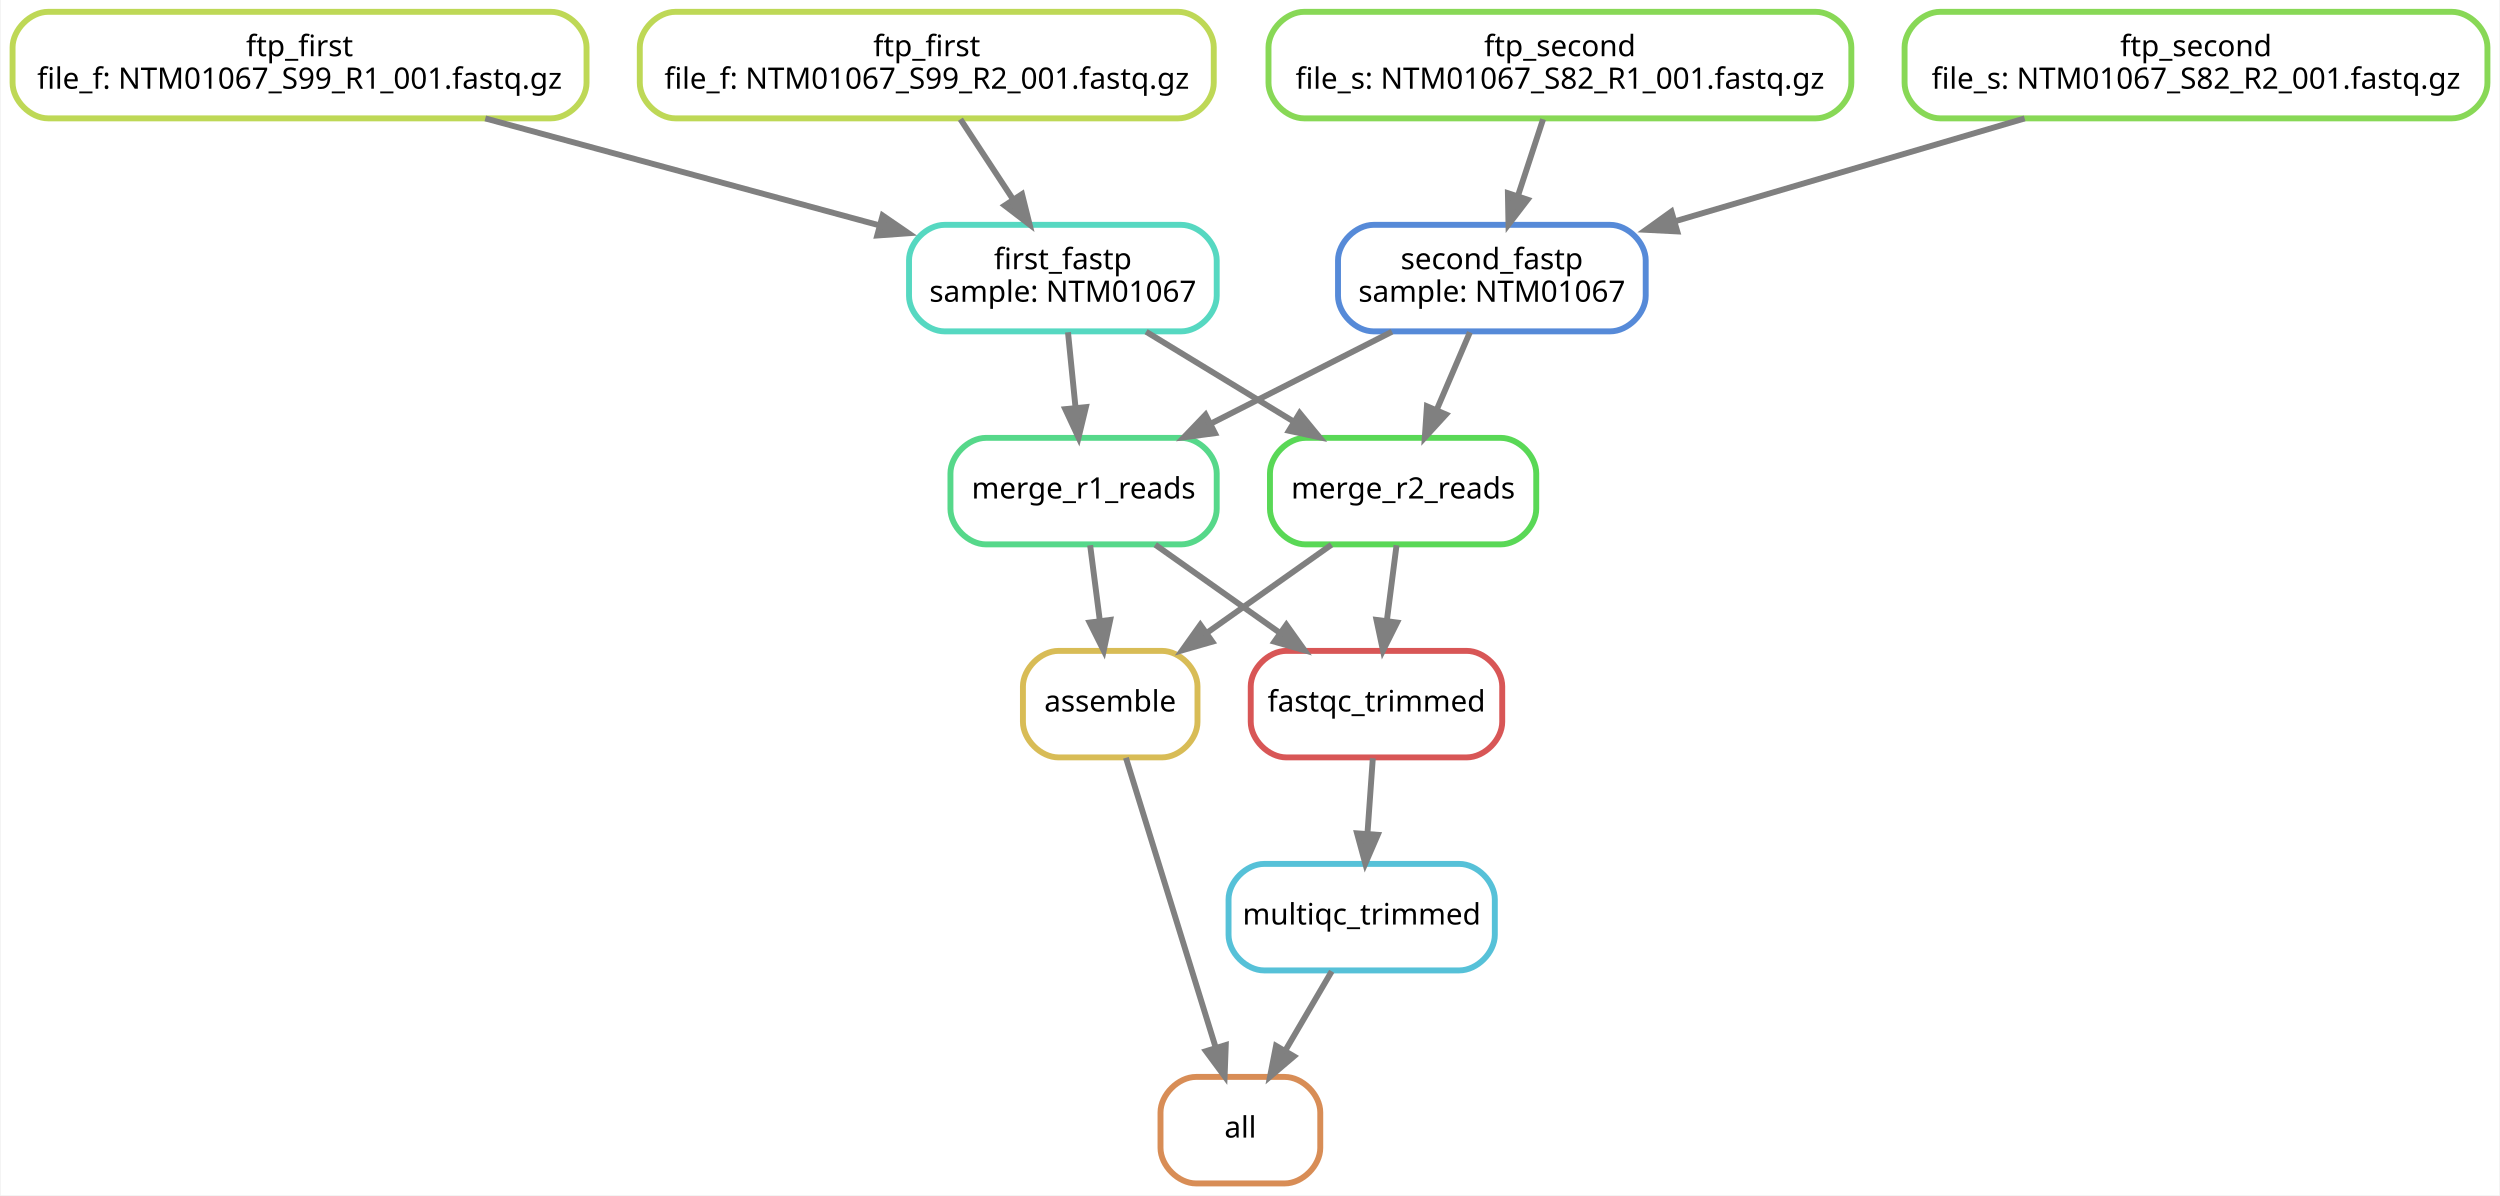
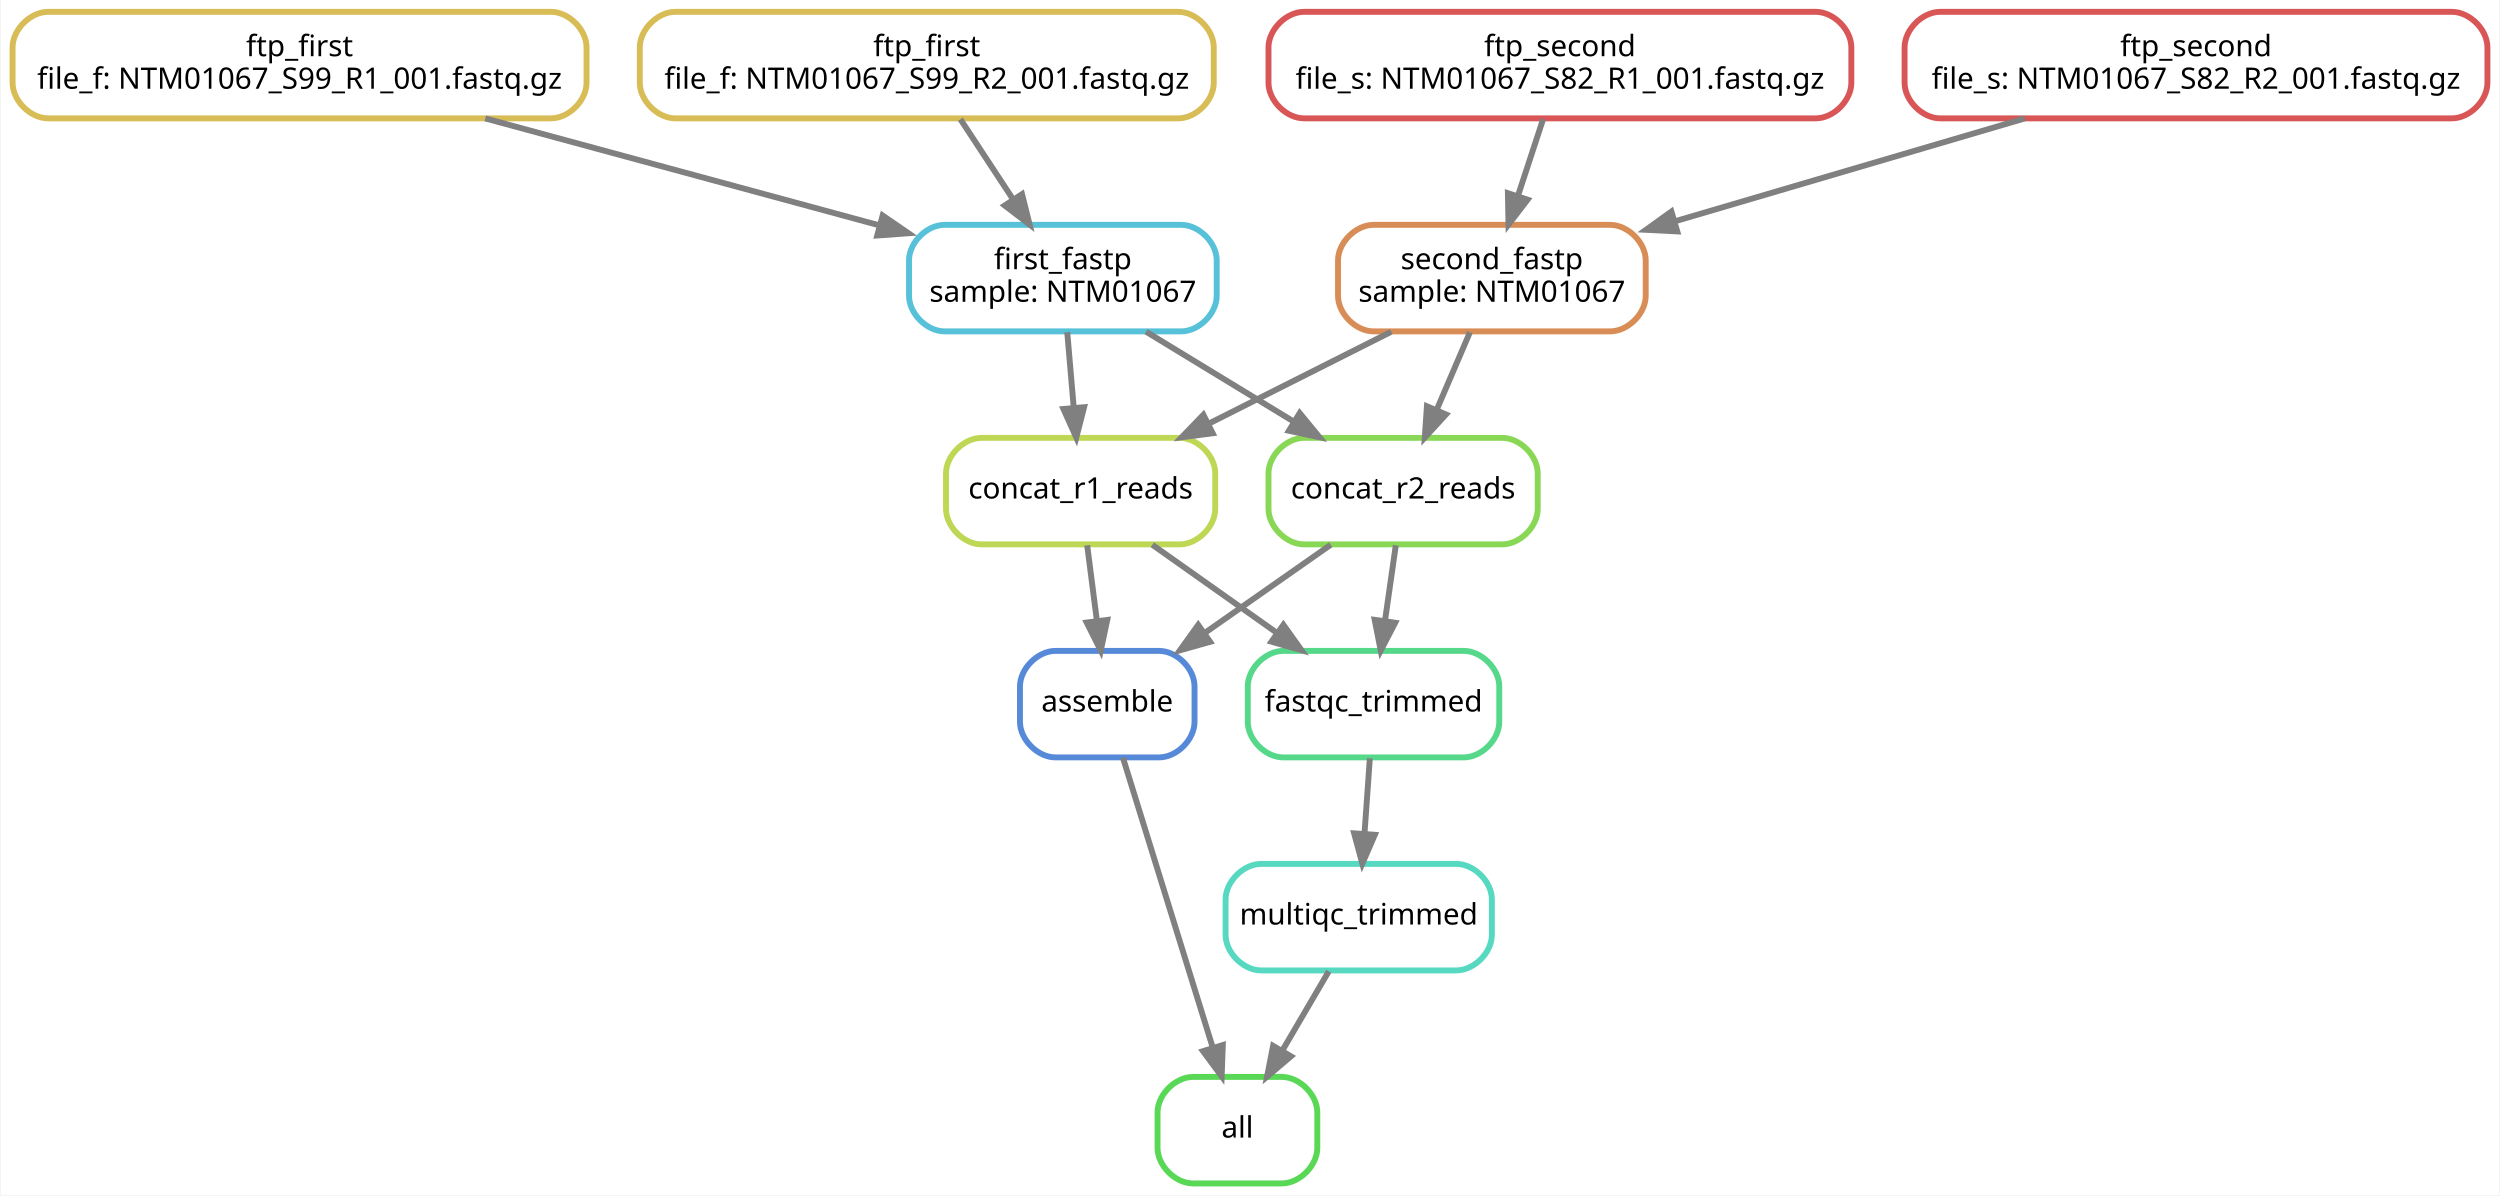
<svg xmlns="http://www.w3.org/2000/svg" width="845pt" height="404pt" viewBox="0.00 0.00 844.50 404.00">
  <g id="graph0" class="graph" transform="scale(1 1) rotate(0) translate(4 400)">
    <polygon fill="white" stroke="transparent" points="-4,4 -4,-400 840.5,-400 840.5,4 -4,4" />
    <g id="node1" class="node">
-       <path fill="none" stroke="#d88d56" stroke-width="2" d="M430,-36C430,-36 400,-36 400,-36 394,-36 388,-30 388,-24 388,-24 388,-12 388,-12 388,-6 394,0 400,0 400,0 430,0 430,0 436,0 442,-6 442,-12 442,-12 442,-24 442,-24 442,-30 436,-36 430,-36" />
-       <text text-anchor="middle" x="415" y="-15.5" font-family="sans" font-size="10.00">all</text>
+       <path fill="none" stroke="#59d856" stroke-width="2" d="M429,-36C429,-36 399,-36 399,-36 393,-36 387,-30 387,-24 387,-24 387,-12 387,-12 387,-6 393,0 399,0 399,0 429,0 429,0 435,0 441,-6 441,-12 441,-12 441,-24 441,-24 441,-30 435,-36 429,-36" />
+       <text text-anchor="middle" x="414" y="-15.5" font-family="sans" font-size="10.00">all</text>
    </g>
    <g id="node2" class="node">
-       <path fill="none" stroke="#d8bc56" stroke-width="2" d="M388.5,-180C388.5,-180 353.5,-180 353.5,-180 347.5,-180 341.5,-174 341.5,-168 341.5,-168 341.5,-156 341.5,-156 341.5,-150 347.5,-144 353.5,-144 353.5,-144 388.5,-144 388.5,-144 394.5,-144 400.5,-150 400.5,-156 400.5,-156 400.5,-168 400.5,-168 400.5,-174 394.5,-180 388.5,-180" />
-       <text text-anchor="middle" x="371" y="-159.5" font-family="sans" font-size="10.00">assemble</text>
+       <path fill="none" stroke="#568ad8" stroke-width="2" d="M387.5,-180C387.5,-180 352.5,-180 352.5,-180 346.5,-180 340.5,-174 340.5,-168 340.5,-168 340.5,-156 340.5,-156 340.5,-150 346.5,-144 352.5,-144 352.5,-144 387.5,-144 387.5,-144 393.5,-144 399.5,-150 399.5,-156 399.5,-156 399.5,-168 399.5,-168 399.5,-174 393.5,-180 387.5,-180" />
+       <text text-anchor="middle" x="370" y="-159.5" font-family="sans" font-size="10.00">assemble</text>
    </g>
    <g id="edge1" class="edge">
-       <path fill="none" stroke="grey" stroke-width="2" d="M376.31,-143.87C383.84,-119.56 397.7,-74.82 406.63,-46.01" />
-       <polygon fill="grey" stroke="grey" stroke-width="2" points="410.06,-46.78 409.67,-36.19 403.37,-44.71 410.06,-46.78" />
+       <path fill="none" stroke="grey" stroke-width="2" d="M375.31,-143.87C382.84,-119.56 396.7,-74.82 405.63,-46.01" />
+       <polygon fill="grey" stroke="grey" stroke-width="2" points="409.06,-46.78 408.67,-36.19 402.37,-44.71 409.06,-46.78" />
    </g>
    <g id="node3" class="node">
-       <path fill="none" stroke="#56d88a" stroke-width="2" d="M395,-252C395,-252 329,-252 329,-252 323,-252 317,-246 317,-240 317,-240 317,-228 317,-228 317,-222 323,-216 329,-216 329,-216 395,-216 395,-216 401,-216 407,-222 407,-228 407,-228 407,-240 407,-240 407,-246 401,-252 395,-252" />
-       <text text-anchor="middle" x="362" y="-231.5" font-family="sans" font-size="10.00">merge_r1_reads</text>
+       <path fill="none" stroke="#bed856" stroke-width="2" d="M394.5,-252C394.5,-252 327.5,-252 327.5,-252 321.5,-252 315.5,-246 315.5,-240 315.5,-240 315.5,-228 315.5,-228 315.5,-222 321.5,-216 327.5,-216 327.5,-216 394.5,-216 394.5,-216 400.5,-216 406.5,-222 406.5,-228 406.5,-228 406.5,-240 406.5,-240 406.5,-246 400.5,-252 394.5,-252" />
+       <text text-anchor="middle" x="361" y="-231.5" font-family="sans" font-size="10.00">concat_r1_reads</text>
    </g>
    <g id="edge3" class="edge">
-       <path fill="none" stroke="grey" stroke-width="2" d="M364.22,-215.7C365.22,-207.98 366.41,-198.71 367.51,-190.11" />
-       <polygon fill="grey" stroke="grey" stroke-width="2" points="371,-190.47 368.8,-180.1 364.05,-189.58 371,-190.47" />
+       <path fill="none" stroke="grey" stroke-width="2" d="M363.22,-215.7C364.22,-207.98 365.41,-198.71 366.51,-190.11" />
+       <polygon fill="grey" stroke="grey" stroke-width="2" points="370,-190.47 367.8,-180.1 363.05,-189.58 370,-190.47" />
    </g>
    <g id="node12" class="node">
-       <path fill="none" stroke="#d85656" stroke-width="2" d="M491.5,-180C491.5,-180 430.5,-180 430.5,-180 424.5,-180 418.5,-174 418.5,-168 418.5,-168 418.5,-156 418.5,-156 418.5,-150 424.5,-144 430.5,-144 430.5,-144 491.5,-144 491.5,-144 497.5,-144 503.5,-150 503.5,-156 503.5,-156 503.5,-168 503.5,-168 503.5,-174 497.5,-180 491.5,-180" />
-       <text text-anchor="middle" x="461" y="-159.5" font-family="sans" font-size="10.00">fastqc_trimmed</text>
+       <path fill="none" stroke="#56d88a" stroke-width="2" d="M490.5,-180C490.5,-180 429.5,-180 429.5,-180 423.5,-180 417.5,-174 417.5,-168 417.5,-168 417.5,-156 417.5,-156 417.5,-150 423.5,-144 429.5,-144 429.5,-144 490.5,-144 490.5,-144 496.5,-144 502.5,-150 502.5,-156 502.5,-156 502.5,-168 502.5,-168 502.5,-174 496.5,-180 490.5,-180" />
+       <text text-anchor="middle" x="460" y="-159.5" font-family="sans" font-size="10.00">fastqc_trimmed</text>
    </g>
    <g id="edge14" class="edge">
-       <path fill="none" stroke="grey" stroke-width="2" d="M386.22,-215.88C398.92,-206.89 414.66,-195.76 428.42,-186.03" />
-       <polygon fill="grey" stroke="grey" stroke-width="2" points="430.54,-188.82 436.69,-180.19 426.5,-183.11 430.54,-188.82" />
+       <path fill="none" stroke="grey" stroke-width="2" d="M385.22,-215.88C397.92,-206.89 413.66,-195.76 427.42,-186.03" />
+       <polygon fill="grey" stroke="grey" stroke-width="2" points="429.54,-188.82 435.69,-180.19 425.5,-183.11 429.54,-188.82" />
    </g>
    <g id="node4" class="node">
-       <path fill="none" stroke="#56d8c1" stroke-width="2" d="M395,-324C395,-324 315,-324 315,-324 309,-324 303,-318 303,-312 303,-312 303,-300 303,-300 303,-294 309,-288 315,-288 315,-288 395,-288 395,-288 401,-288 407,-294 407,-300 407,-300 407,-312 407,-312 407,-318 401,-324 395,-324" />
+       <path fill="none" stroke="#56c1d8" stroke-width="2" d="M395,-324C395,-324 315,-324 315,-324 309,-324 303,-318 303,-312 303,-312 303,-300 303,-300 303,-294 309,-288 315,-288 315,-288 395,-288 395,-288 401,-288 407,-294 407,-300 407,-300 407,-312 407,-312 407,-318 401,-324 395,-324" />
      <text text-anchor="middle" x="355" y="-309" font-family="sans" font-size="10.00">first_fastp</text>
      <text text-anchor="middle" x="355" y="-298" font-family="sans" font-size="10.00">sample: NTM01067</text>
    </g>
    <g id="edge5" class="edge">
-       <path fill="none" stroke="grey" stroke-width="2" d="M356.73,-287.7C357.5,-279.98 358.43,-270.71 359.29,-262.11" />
-       <polygon fill="grey" stroke="grey" stroke-width="2" points="362.78,-262.4 360.29,-252.1 355.81,-261.71 362.78,-262.4" />
+       <path fill="none" stroke="grey" stroke-width="2" d="M356.48,-287.7C357.14,-279.98 357.94,-270.71 358.68,-262.11" />
+       <polygon fill="grey" stroke="grey" stroke-width="2" points="362.17,-262.37 359.53,-252.1 355.19,-261.77 362.17,-262.37" />
    </g>
    <g id="node10" class="node">
-       <path fill="none" stroke="#59d856" stroke-width="2" d="M503,-252C503,-252 437,-252 437,-252 431,-252 425,-246 425,-240 425,-240 425,-228 425,-228 425,-222 431,-216 437,-216 437,-216 503,-216 503,-216 509,-216 515,-222 515,-228 515,-228 515,-240 515,-240 515,-246 509,-252 503,-252" />
-       <text text-anchor="middle" x="470" y="-231.5" font-family="sans" font-size="10.00">merge_r2_reads</text>
+       <path fill="none" stroke="#88d856" stroke-width="2" d="M503.5,-252C503.5,-252 436.5,-252 436.5,-252 430.5,-252 424.5,-246 424.5,-240 424.5,-240 424.5,-228 424.5,-228 424.5,-222 430.5,-216 436.5,-216 436.5,-216 503.5,-216 503.5,-216 509.5,-216 515.5,-222 515.5,-228 515.5,-228 515.5,-240 515.5,-240 515.5,-246 509.5,-252 503.5,-252" />
+       <text text-anchor="middle" x="470" y="-231.5" font-family="sans" font-size="10.00">concat_r2_reads</text>
    </g>
    <g id="edge11" class="edge">
      <path fill="none" stroke="grey" stroke-width="2" d="M383.13,-287.88C398.17,-278.72 416.87,-267.34 433.06,-257.48" />
      <polygon fill="grey" stroke="grey" stroke-width="2" points="435.04,-260.38 441.76,-252.19 431.4,-254.4 435.04,-260.38" />
    </g>
    <g id="node5" class="node">
-       <path fill="none" stroke="#bed856" stroke-width="2" d="M182,-396C182,-396 12,-396 12,-396 6,-396 0,-390 0,-384 0,-384 0,-372 0,-372 0,-366 6,-360 12,-360 12,-360 182,-360 182,-360 188,-360 194,-366 194,-372 194,-372 194,-384 194,-384 194,-390 188,-396 182,-396" />
+       <path fill="none" stroke="#d8bc56" stroke-width="2" d="M182,-396C182,-396 12,-396 12,-396 6,-396 0,-390 0,-384 0,-384 0,-372 0,-372 0,-366 6,-360 12,-360 12,-360 182,-360 182,-360 188,-360 194,-366 194,-372 194,-372 194,-384 194,-384 194,-390 188,-396 182,-396" />
      <text text-anchor="middle" x="97" y="-381" font-family="sans" font-size="10.00">ftp_first</text>
      <text text-anchor="middle" x="97" y="-370" font-family="sans" font-size="10.00">file_f: NTM01067_S99_R1_001.fastq.gz</text>
    </g>
    <g id="edge7" class="edge">
      <path fill="none" stroke="grey" stroke-width="2" d="M159.78,-359.97C200.3,-348.97 252.76,-334.74 293.1,-323.79" />
      <polygon fill="grey" stroke="grey" stroke-width="2" points="294.08,-327.16 302.82,-321.16 292.25,-320.4 294.08,-327.16" />
    </g>
    <g id="node6" class="node">
-       <path fill="none" stroke="#bed856" stroke-width="2" d="M394,-396C394,-396 224,-396 224,-396 218,-396 212,-390 212,-384 212,-384 212,-372 212,-372 212,-366 218,-360 224,-360 224,-360 394,-360 394,-360 400,-360 406,-366 406,-372 406,-372 406,-384 406,-384 406,-390 400,-396 394,-396" />
+       <path fill="none" stroke="#d8bc56" stroke-width="2" d="M394,-396C394,-396 224,-396 224,-396 218,-396 212,-390 212,-384 212,-384 212,-372 212,-372 212,-366 218,-360 224,-360 224,-360 394,-360 394,-360 400,-360 406,-366 406,-372 406,-372 406,-384 406,-384 406,-390 400,-396 394,-396" />
      <text text-anchor="middle" x="309" y="-381" font-family="sans" font-size="10.00">ftp_first</text>
      <text text-anchor="middle" x="309" y="-370" font-family="sans" font-size="10.00">file_f: NTM01067_S99_R2_001.fastq.gz</text>
    </g>
    <g id="edge8" class="edge">
      <path fill="none" stroke="grey" stroke-width="2" d="M320.37,-359.7C325.72,-351.56 332.2,-341.69 338.11,-332.7" />
      <polygon fill="grey" stroke="grey" stroke-width="2" points="341.19,-334.38 343.76,-324.1 335.34,-330.54 341.19,-334.38" />
    </g>
    <g id="node7" class="node">
-       <path fill="none" stroke="#568ad8" stroke-width="2" d="M540,-324C540,-324 460,-324 460,-324 454,-324 448,-318 448,-312 448,-312 448,-300 448,-300 448,-294 454,-288 460,-288 460,-288 540,-288 540,-288 546,-288 552,-294 552,-300 552,-300 552,-312 552,-312 552,-318 546,-324 540,-324" />
+       <path fill="none" stroke="#d88d56" stroke-width="2" d="M540,-324C540,-324 460,-324 460,-324 454,-324 448,-318 448,-312 448,-312 448,-300 448,-300 448,-294 454,-288 460,-288 460,-288 540,-288 540,-288 546,-288 552,-294 552,-300 552,-300 552,-312 552,-312 552,-318 546,-324 540,-324" />
      <text text-anchor="middle" x="500" y="-309" font-family="sans" font-size="10.00">second_fastp</text>
      <text text-anchor="middle" x="500" y="-298" font-family="sans" font-size="10.00">sample: NTM01067</text>
    </g>
    <g id="edge6" class="edge">
-       <path fill="none" stroke="grey" stroke-width="2" d="M466.24,-287.88C447.78,-278.51 424.72,-266.81 404.98,-256.8" />
-       <polygon fill="grey" stroke="grey" stroke-width="2" points="406.39,-253.59 395.89,-252.19 403.22,-259.83 406.39,-253.59" />
+       <path fill="none" stroke="grey" stroke-width="2" d="M466,-287.88C447.4,-278.51 424.17,-266.81 404.29,-256.8" />
+       <polygon fill="grey" stroke="grey" stroke-width="2" points="405.64,-253.56 395.13,-252.19 402.49,-259.81 405.64,-253.56" />
    </g>
    <g id="edge12" class="edge">
      <path fill="none" stroke="grey" stroke-width="2" d="M492.58,-287.7C489.21,-279.81 485.13,-270.3 481.38,-261.55" />
      <polygon fill="grey" stroke="grey" stroke-width="2" points="484.49,-259.92 477.33,-252.1 478.05,-262.67 484.49,-259.92" />
    </g>
    <g id="node8" class="node">
-       <path fill="none" stroke="#88d856" stroke-width="2" d="M609.5,-396C609.5,-396 436.5,-396 436.5,-396 430.5,-396 424.5,-390 424.5,-384 424.5,-384 424.5,-372 424.5,-372 424.5,-366 430.5,-360 436.5,-360 436.5,-360 609.5,-360 609.5,-360 615.5,-360 621.5,-366 621.5,-372 621.5,-372 621.5,-384 621.5,-384 621.5,-390 615.5,-396 609.5,-396" />
+       <path fill="none" stroke="#d85656" stroke-width="2" d="M609.5,-396C609.5,-396 436.5,-396 436.5,-396 430.5,-396 424.5,-390 424.5,-384 424.5,-384 424.5,-372 424.5,-372 424.5,-366 430.5,-360 436.5,-360 436.5,-360 609.5,-360 609.5,-360 615.5,-360 621.5,-366 621.5,-372 621.5,-372 621.5,-384 621.5,-384 621.5,-390 615.5,-396 609.5,-396" />
      <text text-anchor="middle" x="523" y="-381" font-family="sans" font-size="10.00">ftp_second</text>
      <text text-anchor="middle" x="523" y="-370" font-family="sans" font-size="10.00">file_s: NTM01067_S82_R1_001.fastq.gz</text>
    </g>
    <g id="edge9" class="edge">
      <path fill="none" stroke="grey" stroke-width="2" d="M517.31,-359.7C514.75,-351.9 511.67,-342.51 508.82,-333.83" />
      <polygon fill="grey" stroke="grey" stroke-width="2" points="512.07,-332.51 505.62,-324.1 505.42,-334.7 512.07,-332.51" />
    </g>
    <g id="node9" class="node">
-       <path fill="none" stroke="#88d856" stroke-width="2" d="M824.5,-396C824.5,-396 651.5,-396 651.5,-396 645.5,-396 639.5,-390 639.5,-384 639.5,-384 639.5,-372 639.5,-372 639.5,-366 645.5,-360 651.5,-360 651.5,-360 824.5,-360 824.5,-360 830.5,-360 836.5,-366 836.5,-372 836.5,-372 836.5,-384 836.5,-384 836.5,-390 830.5,-396 824.5,-396" />
+       <path fill="none" stroke="#d85656" stroke-width="2" d="M824.5,-396C824.5,-396 651.5,-396 651.5,-396 645.5,-396 639.5,-390 639.5,-384 639.5,-384 639.5,-372 639.5,-372 639.5,-366 645.5,-360 651.5,-360 651.5,-360 824.5,-360 824.5,-360 830.5,-360 836.5,-366 836.5,-372 836.5,-372 836.5,-384 836.5,-384 836.5,-390 830.5,-396 824.5,-396" />
      <text text-anchor="middle" x="738" y="-381" font-family="sans" font-size="10.00">ftp_second</text>
      <text text-anchor="middle" x="738" y="-370" font-family="sans" font-size="10.00">file_s: NTM01067_S82_R2_001.fastq.gz</text>
    </g>
    <g id="edge10" class="edge">
      <path fill="none" stroke="grey" stroke-width="2" d="M680.08,-359.97C644.36,-349.46 598.57,-335.99 562.1,-325.27" />
      <polygon fill="grey" stroke="grey" stroke-width="2" points="562.66,-321.78 552.08,-322.32 560.69,-328.5 562.66,-321.78" />
    </g>
    <g id="edge4" class="edge">
-       <path fill="none" stroke="grey" stroke-width="2" d="M445.78,-215.88C433.08,-206.89 417.34,-195.76 403.58,-186.03" />
-       <polygon fill="grey" stroke="grey" stroke-width="2" points="405.5,-183.11 395.31,-180.19 401.46,-188.82 405.5,-183.11" />
+       <path fill="none" stroke="grey" stroke-width="2" d="M445.54,-215.88C432.7,-206.89 416.8,-195.76 402.91,-186.03" />
+       <polygon fill="grey" stroke="grey" stroke-width="2" points="404.76,-183.06 394.56,-180.19 400.74,-188.79 404.76,-183.06" />
    </g>
    <g id="edge15" class="edge">
-       <path fill="none" stroke="grey" stroke-width="2" d="M467.78,-215.7C466.78,-207.98 465.59,-198.71 464.49,-190.11" />
-       <polygon fill="grey" stroke="grey" stroke-width="2" points="467.95,-189.58 463.2,-180.1 461,-190.47 467.95,-189.58" />
+       <path fill="none" stroke="grey" stroke-width="2" d="M467.53,-215.7C466.43,-207.98 465.1,-198.71 463.87,-190.11" />
+       <polygon fill="grey" stroke="grey" stroke-width="2" points="467.32,-189.51 462.44,-180.1 460.39,-190.5 467.32,-189.51" />
    </g>
    <g id="node11" class="node">
-       <path fill="none" stroke="#56c1d8" stroke-width="2" d="M489,-108C489,-108 423,-108 423,-108 417,-108 411,-102 411,-96 411,-96 411,-84 411,-84 411,-78 417,-72 423,-72 423,-72 489,-72 489,-72 495,-72 501,-78 501,-84 501,-84 501,-96 501,-96 501,-102 495,-108 489,-108" />
-       <text text-anchor="middle" x="456" y="-87.5" font-family="sans" font-size="10.00">multiqc_trimmed</text>
+       <path fill="none" stroke="#56d8c1" stroke-width="2" d="M488,-108C488,-108 422,-108 422,-108 416,-108 410,-102 410,-96 410,-96 410,-84 410,-84 410,-78 416,-72 422,-72 422,-72 488,-72 488,-72 494,-72 500,-78 500,-84 500,-84 500,-96 500,-96 500,-102 494,-108 488,-108" />
+       <text text-anchor="middle" x="455" y="-87.5" font-family="sans" font-size="10.00">multiqc_trimmed</text>
    </g>
    <g id="edge2" class="edge">
-       <path fill="none" stroke="grey" stroke-width="2" d="M445.87,-71.7C441.15,-63.64 435.44,-53.89 430.22,-44.98" />
-       <polygon fill="grey" stroke="grey" stroke-width="2" points="433.09,-42.96 425.02,-36.1 427.05,-46.5 433.09,-42.96" />
+       <path fill="none" stroke="grey" stroke-width="2" d="M444.87,-71.7C440.15,-63.64 434.44,-53.89 429.22,-44.98" />
+       <polygon fill="grey" stroke="grey" stroke-width="2" points="432.09,-42.96 424.02,-36.1 426.05,-46.5 432.09,-42.96" />
    </g>
    <g id="edge13" class="edge">
-       <path fill="none" stroke="grey" stroke-width="2" d="M459.76,-143.7C459.21,-135.98 458.55,-126.71 457.94,-118.11" />
-       <polygon fill="grey" stroke="grey" stroke-width="2" points="461.43,-117.83 457.22,-108.1 454.44,-118.33 461.43,-117.83" />
+       <path fill="none" stroke="grey" stroke-width="2" d="M458.76,-143.7C458.21,-135.98 457.55,-126.71 456.94,-118.11" />
+       <polygon fill="grey" stroke="grey" stroke-width="2" points="460.43,-117.83 456.22,-108.1 453.44,-118.33 460.43,-117.83" />
    </g>
  </g>
</svg>
